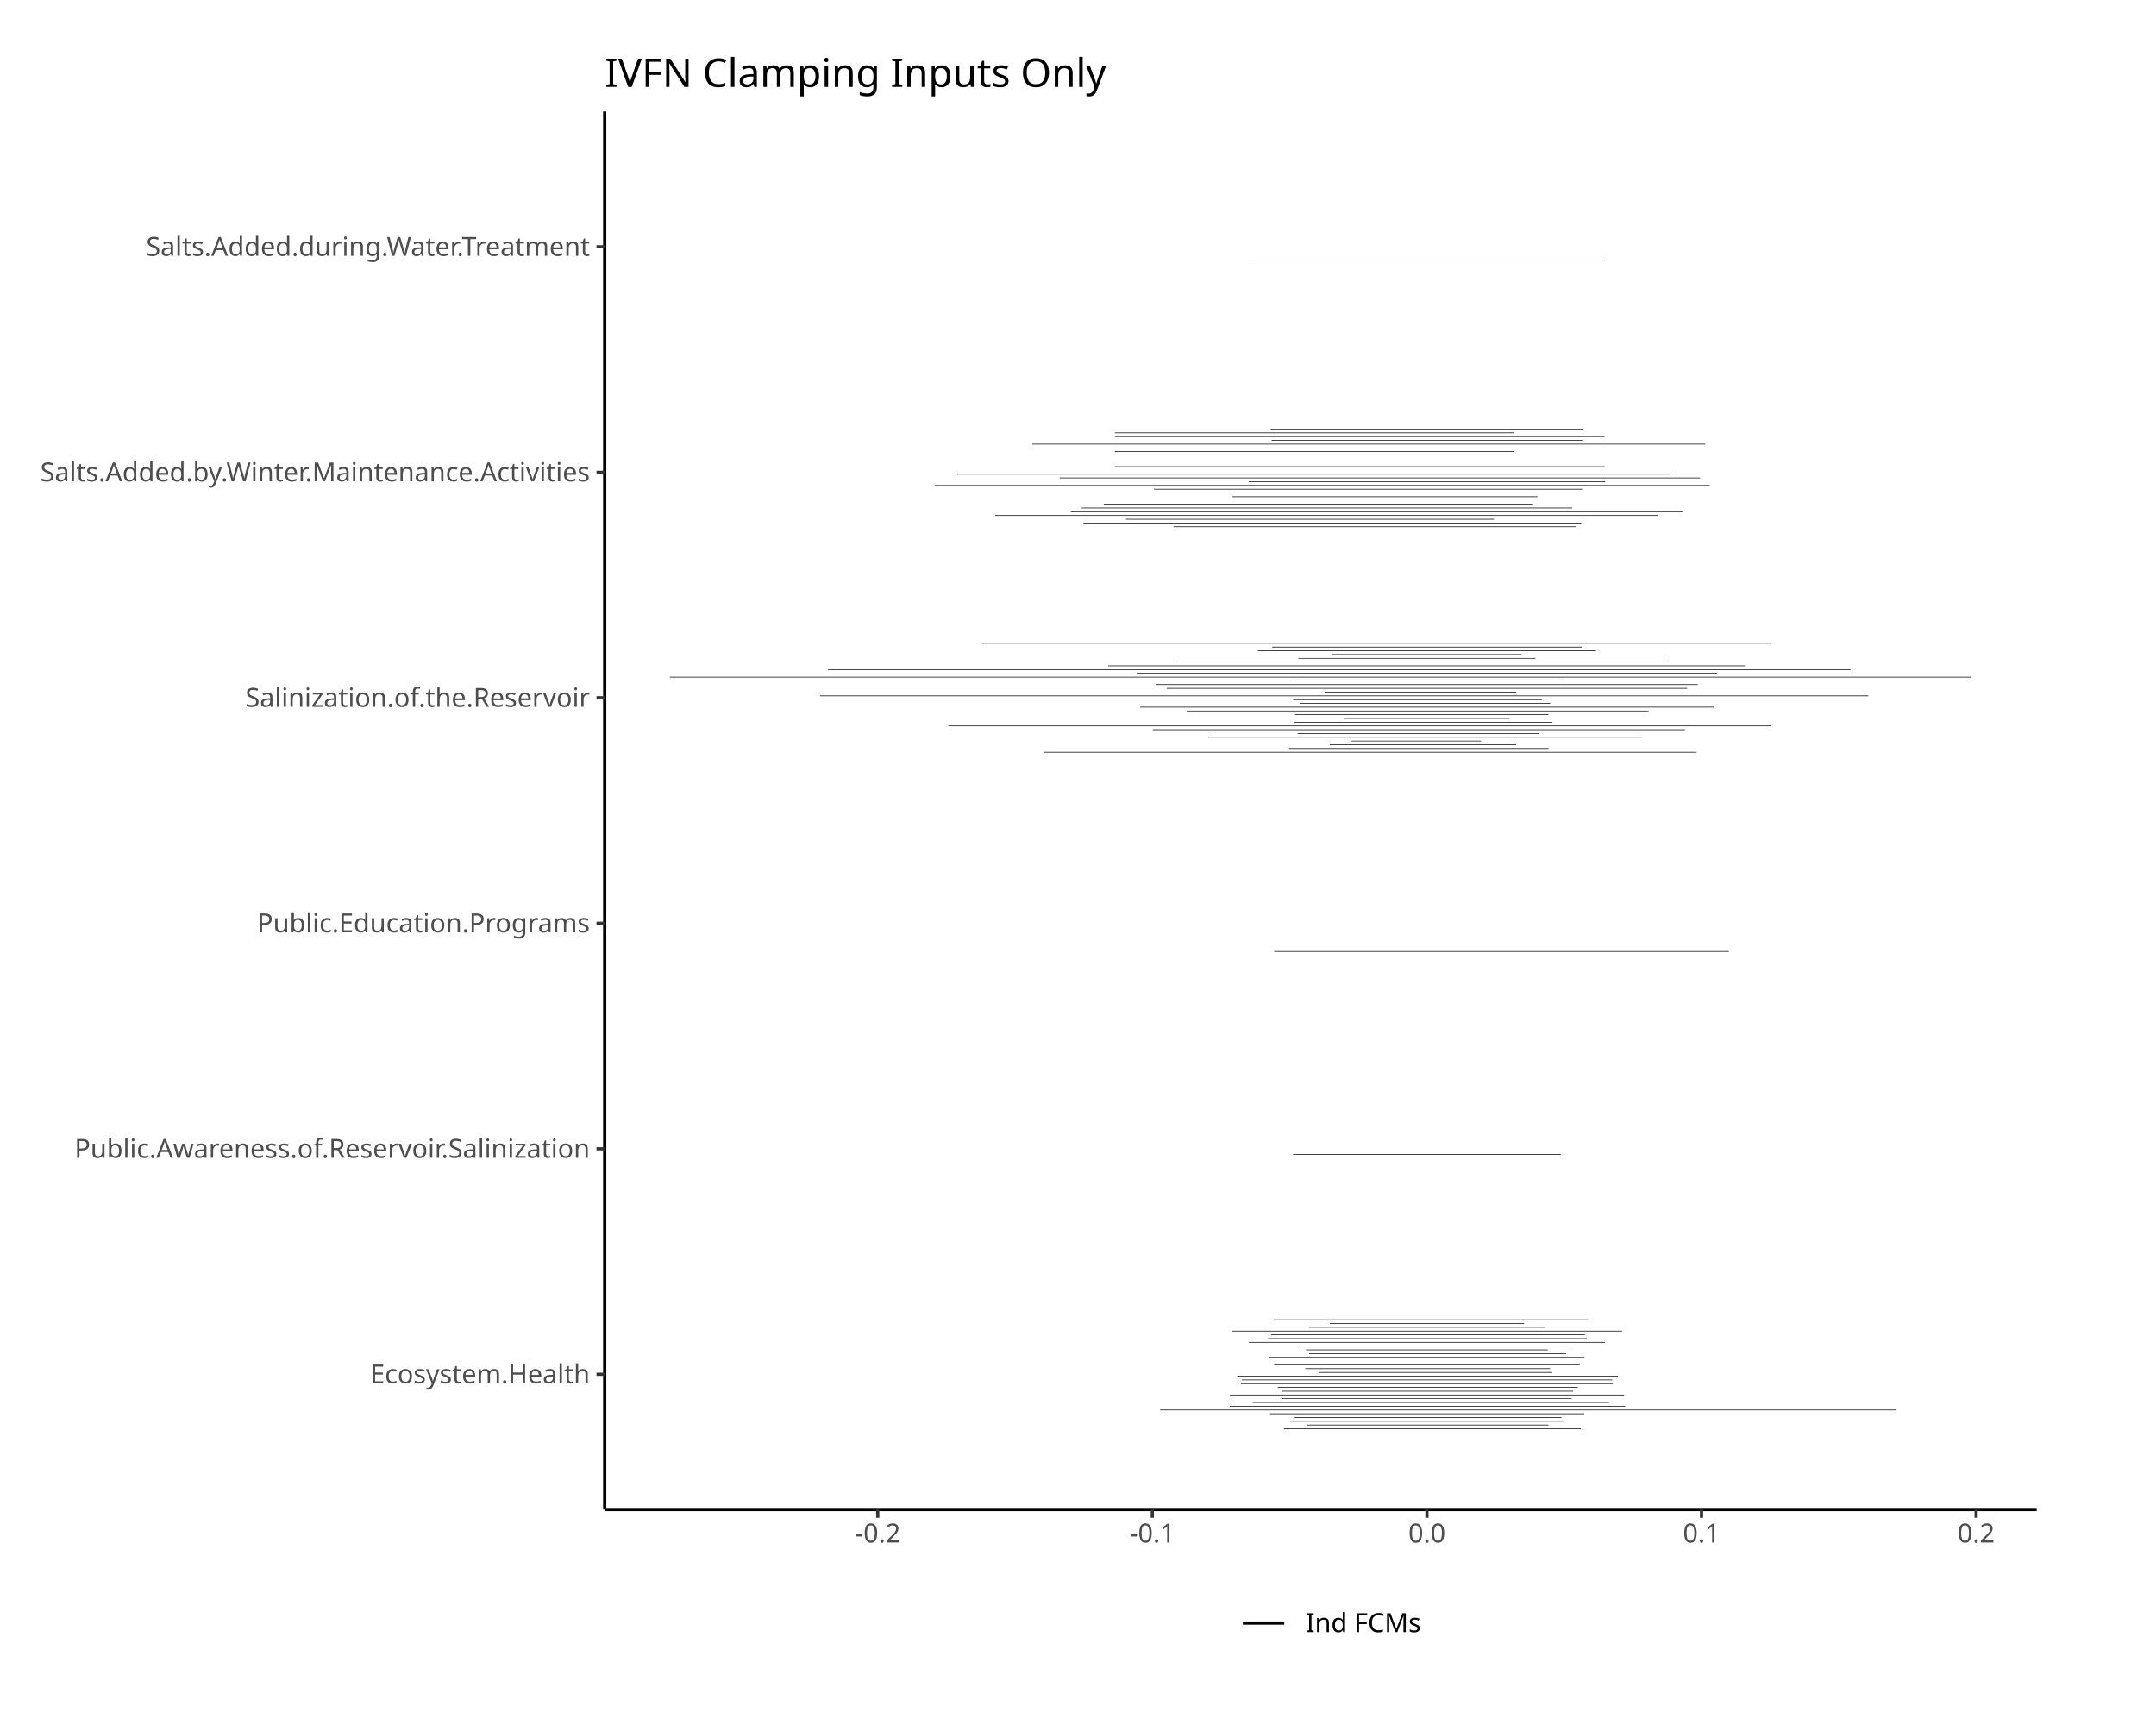
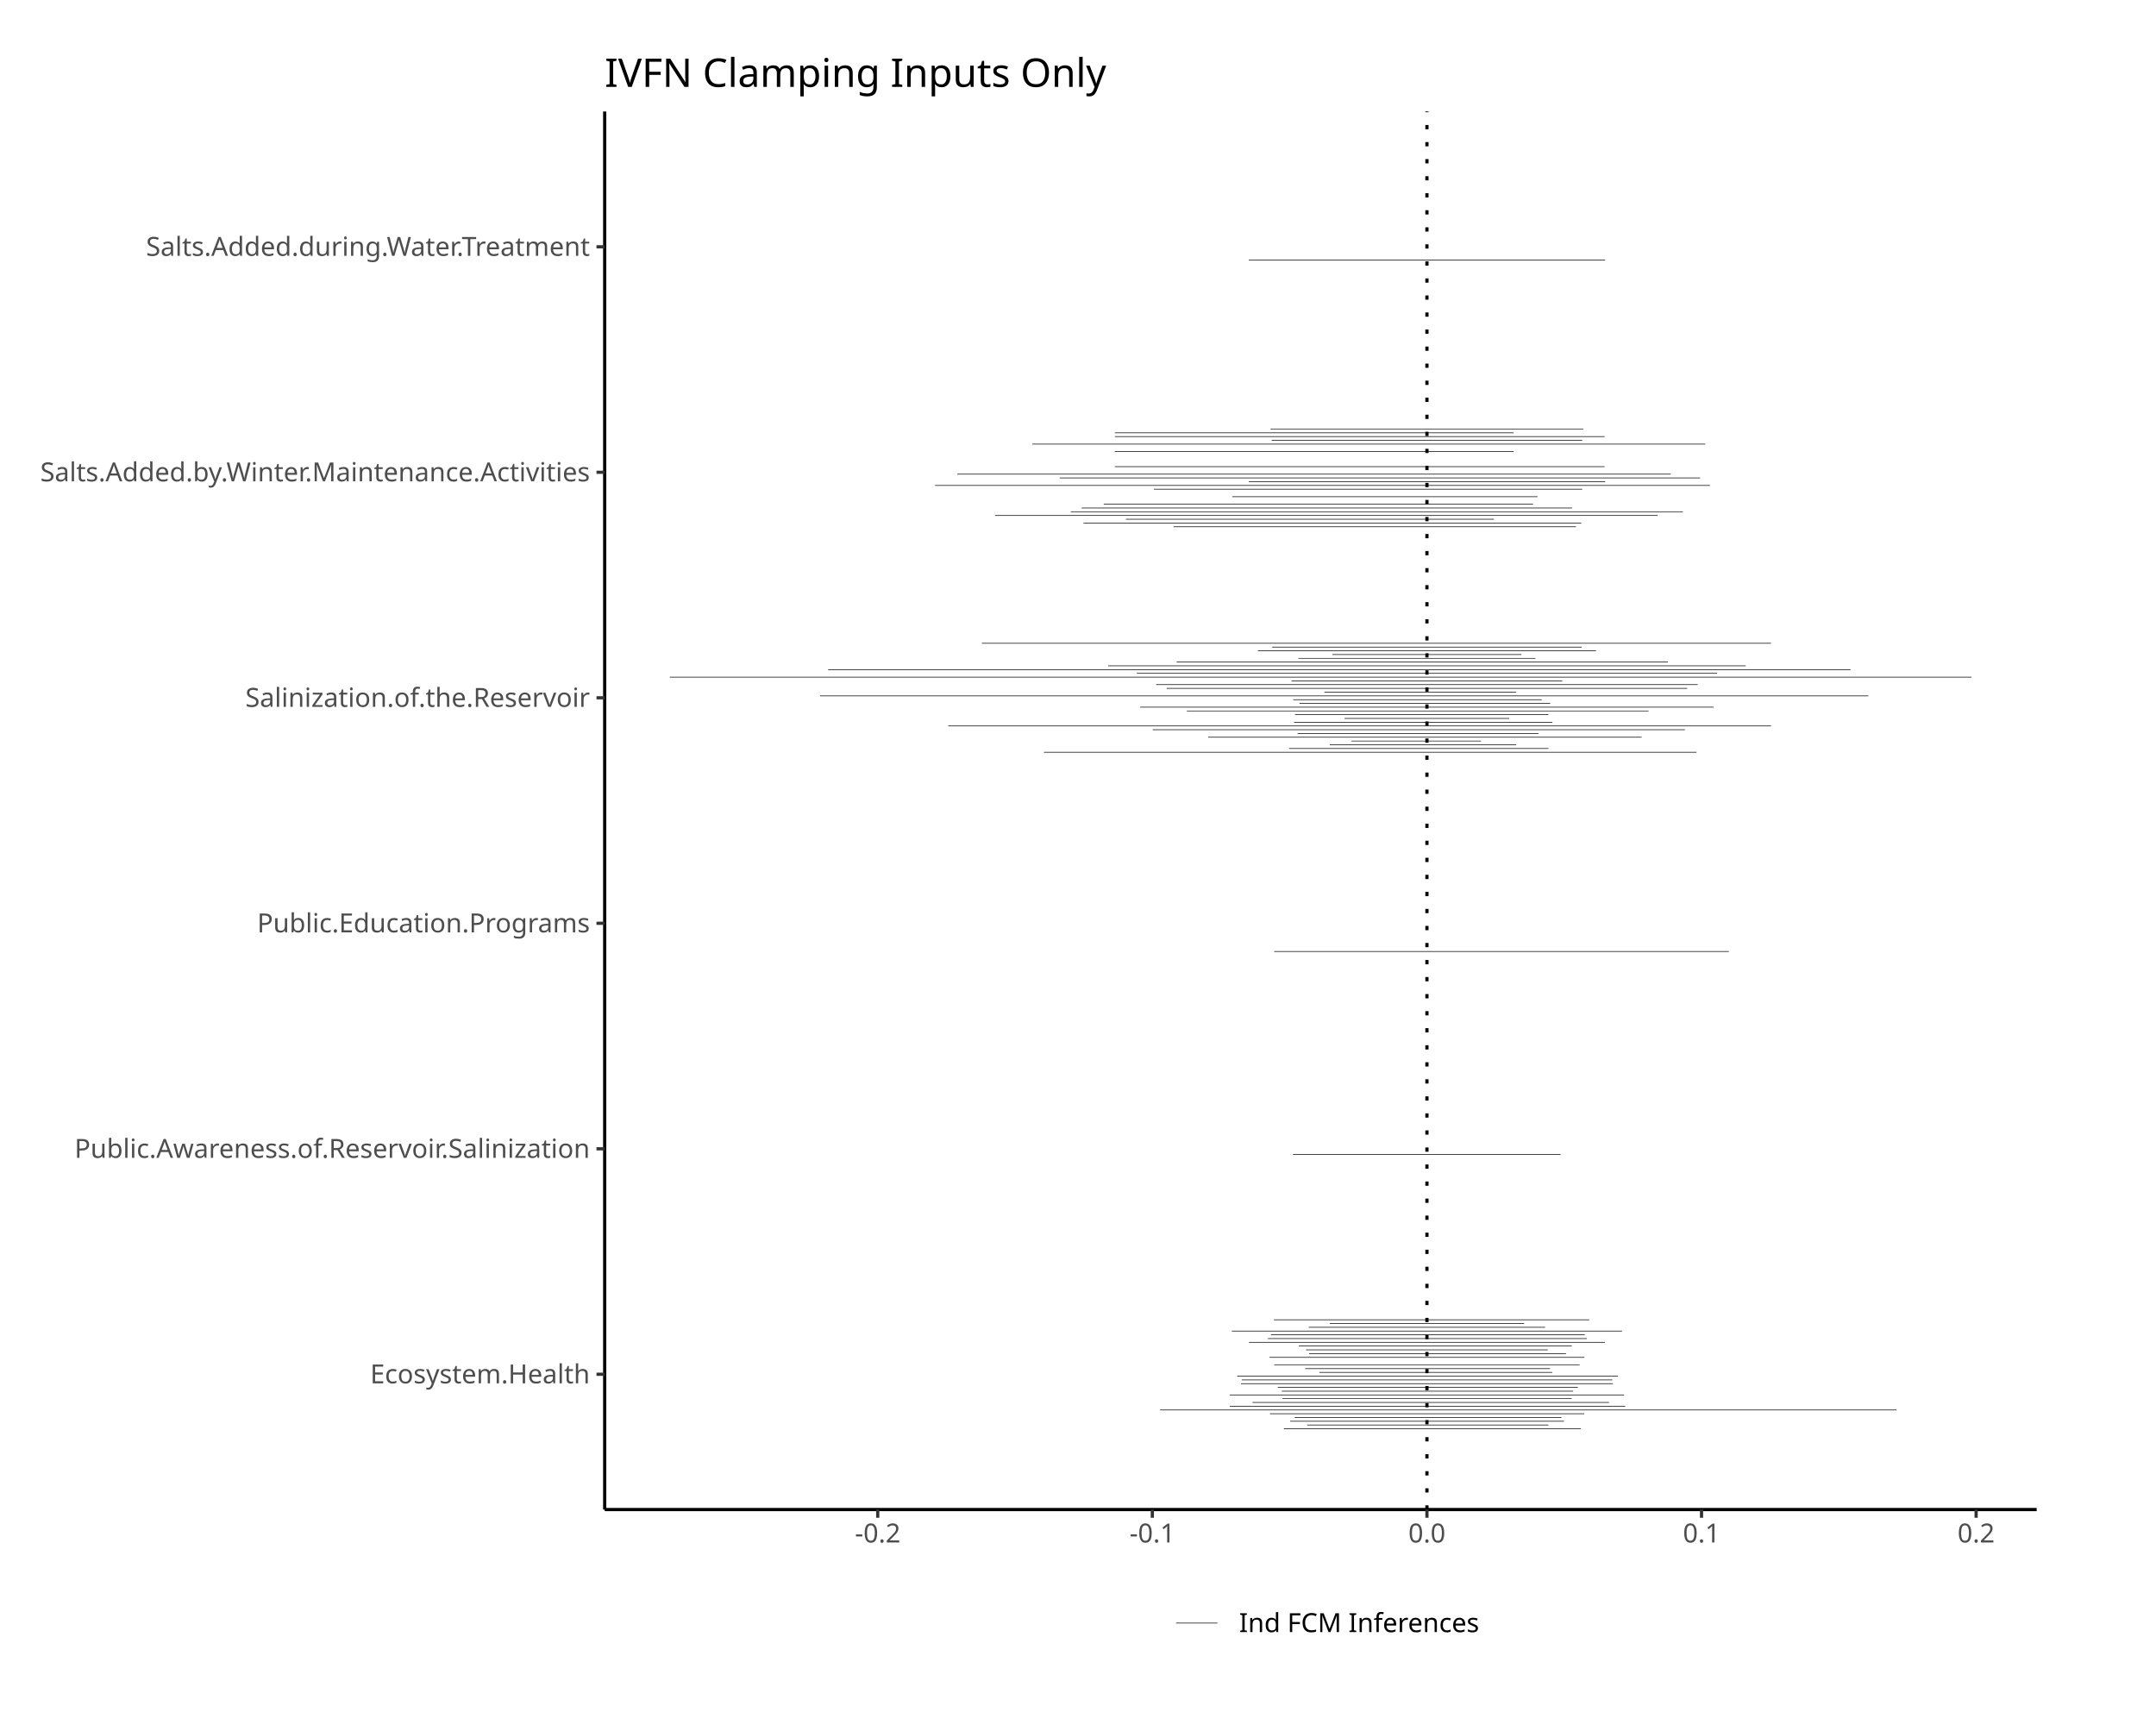
<svg xmlns="http://www.w3.org/2000/svg" class="svglite" data-engine-version="2.0" width="720.00pt" height="576.00pt" viewBox="0 0 720.00 576.00">
  <defs>
    <style type="text/css">
    .svglite line, .svglite polyline, .svglite polygon, .svglite path, .svglite rect, .svglite circle {
      fill: none;
      stroke: #000000;
      stroke-linecap: round;
      stroke-linejoin: round;
      stroke-miterlimit: 10.00;
    }
  </style>
  </defs>
  <rect width="100%" height="100%" style="stroke: none; fill: #FFFFFF;" />
  <defs>
    <clipPath id="cpMC4wMHw3MjAuMDB8MC4wMHw1NzYuMDA=">
      <rect x="0.00" y="0.00" width="720.00" height="576.00" />
    </clipPath>
  </defs>
  <g clip-path="url(#cpMC4wMHw3MjAuMDB8MC4wMHw1NzYuMDA=)">
-     <rect x="-0" y="0.00" width="720.00" height="576.00" style="stroke-width: 1.07; stroke: #FFFFFF; fill: #FFFFFF;" />
+     <rect x="0.00" y="0.00" width="720.00" height="576.00" style="stroke-width: 1.07; stroke: #FFFFFF; fill: #FFFFFF;" />
  </g>
  <defs>
    <clipPath id="cpMjAxLjk0fDY4MC4xNXwzNy4yM3w1MDQuMDY=">
      <rect x="201.94" y="37.23" width="478.21" height="466.83" />
    </clipPath>
  </defs>
  <g clip-path="url(#cpMjAxLjk0fDY4MC4xNXwzNy4yM3w1MDQuMDY=)">
    <rect x="201.94" y="37.23" width="478.21" height="466.83" style="stroke-width: 1.07; stroke: none; fill: #FFFFFF;" />
+     <line x1="476.53" y1="504.06" x2="476.53" y2="37.23" style="stroke-width: 1.07; stroke-dasharray: 1.42,4.27; stroke-linecap: butt;" />
    <line x1="428.75" y1="477.08" x2="527.94" y2="477.08" style="stroke-width: 0.21; stroke-linecap: butt;" />
    <line x1="436.54" y1="475.83" x2="517.09" y2="475.83" style="stroke-width: 0.21; stroke-linecap: butt;" />
    <line x1="430.86" y1="474.57" x2="522.30" y2="474.57" style="stroke-width: 0.21; stroke-linecap: butt;" />
    <line x1="432.34" y1="473.32" x2="521.45" y2="473.32" style="stroke-width: 0.21; stroke-linecap: butt;" />
    <line x1="424.11" y1="472.06" x2="529.07" y2="472.06" style="stroke-width: 0.21; stroke-linecap: butt;" />
    <line x1="387.42" y1="470.81" x2="633.36" y2="470.81" style="stroke-width: 0.21; stroke-linecap: butt;" />
    <line x1="410.69" y1="469.55" x2="542.74" y2="469.55" style="stroke-width: 0.21; stroke-linecap: butt;" />
    <line x1="418.27" y1="468.30" x2="537.35" y2="468.30" style="stroke-width: 0.21; stroke-linecap: butt;" />
    <line x1="428.28" y1="467.04" x2="524.87" y2="467.04" style="stroke-width: 0.21; stroke-linecap: butt;" />
    <line x1="410.71" y1="465.79" x2="542.34" y2="465.79" style="stroke-width: 0.21; stroke-linecap: butt;" />
    <line x1="428.06" y1="464.53" x2="525.34" y2="464.53" style="stroke-width: 0.21; stroke-linecap: butt;" />
    <line x1="426.73" y1="463.28" x2="526.93" y2="463.28" style="stroke-width: 0.21; stroke-linecap: butt;" />
    <line x1="414.43" y1="462.02" x2="538.62" y2="462.02" style="stroke-width: 0.21; stroke-linecap: butt;" />
    <line x1="414.69" y1="460.77" x2="538.45" y2="460.77" style="stroke-width: 0.21; stroke-linecap: butt;" />
    <line x1="413.17" y1="459.51" x2="540.32" y2="459.51" style="stroke-width: 0.21; stroke-linecap: butt;" />
    <line x1="440.58" y1="458.26" x2="518.38" y2="458.26" style="stroke-width: 0.21; stroke-linecap: butt;" />
    <line x1="435.89" y1="457.00" x2="517.64" y2="457.00" style="stroke-width: 0.21; stroke-linecap: butt;" />
    <line x1="425.52" y1="455.75" x2="527.53" y2="455.75" style="stroke-width: 0.21; stroke-linecap: butt;" />
    <line x1="476.53" y1="454.49" x2="476.53" y2="454.49" style="stroke-width: 0.21; stroke-linecap: butt;" />
    <line x1="423.96" y1="453.24" x2="529.09" y2="453.24" style="stroke-width: 0.21; stroke-linecap: butt;" />
    <line x1="437.17" y1="451.98" x2="522.96" y2="451.98" style="stroke-width: 0.21; stroke-linecap: butt;" />
    <line x1="436.15" y1="450.73" x2="516.90" y2="450.73" style="stroke-width: 0.21; stroke-linecap: butt;" />
    <line x1="433.78" y1="449.47" x2="524.90" y2="449.47" style="stroke-width: 0.21; stroke-linecap: butt;" />
    <line x1="417.09" y1="448.22" x2="535.96" y2="448.22" style="stroke-width: 0.21; stroke-linecap: butt;" />
    <line x1="423.42" y1="446.96" x2="529.93" y2="446.96" style="stroke-width: 0.21; stroke-linecap: butt;" />
    <line x1="424.45" y1="445.71" x2="529.24" y2="445.71" style="stroke-width: 0.21; stroke-linecap: butt;" />
    <line x1="411.37" y1="444.45" x2="541.68" y2="444.45" style="stroke-width: 0.21; stroke-linecap: butt;" />
    <line x1="437.07" y1="443.20" x2="515.98" y2="443.20" style="stroke-width: 0.21; stroke-linecap: butt;" />
    <line x1="444.07" y1="441.94" x2="508.98" y2="441.94" style="stroke-width: 0.21; stroke-linecap: butt;" />
    <line x1="425.41" y1="440.69" x2="530.76" y2="440.69" style="stroke-width: 0.21; stroke-linecap: butt;" />
    <line x1="476.53" y1="401.79" x2="476.53" y2="401.79" style="stroke-width: 0.21; stroke-linecap: butt;" />
    <line x1="476.53" y1="400.53" x2="476.53" y2="400.53" style="stroke-width: 0.21; stroke-linecap: butt;" />
    <line x1="476.53" y1="399.28" x2="476.53" y2="399.28" style="stroke-width: 0.21; stroke-linecap: butt;" />
    <line x1="476.53" y1="398.02" x2="476.53" y2="398.02" style="stroke-width: 0.21; stroke-linecap: butt;" />
    <line x1="476.53" y1="396.77" x2="476.53" y2="396.77" style="stroke-width: 0.21; stroke-linecap: butt;" />
    <line x1="476.53" y1="395.51" x2="476.53" y2="395.51" style="stroke-width: 0.21; stroke-linecap: butt;" />
    <line x1="476.53" y1="394.26" x2="476.53" y2="394.26" style="stroke-width: 0.21; stroke-linecap: butt;" />
    <line x1="476.53" y1="393.00" x2="476.53" y2="393.00" style="stroke-width: 0.21; stroke-linecap: butt;" />
    <line x1="476.53" y1="391.75" x2="476.53" y2="391.75" style="stroke-width: 0.21; stroke-linecap: butt;" />
    <line x1="476.53" y1="390.49" x2="476.53" y2="390.49" style="stroke-width: 0.21; stroke-linecap: butt;" />
    <line x1="476.53" y1="389.24" x2="476.53" y2="389.24" style="stroke-width: 0.21; stroke-linecap: butt;" />
    <line x1="476.53" y1="387.98" x2="476.53" y2="387.98" style="stroke-width: 0.21; stroke-linecap: butt;" />
    <line x1="476.53" y1="386.73" x2="476.53" y2="386.73" style="stroke-width: 0.21; stroke-linecap: butt;" />
    <line x1="431.80" y1="385.47" x2="521.19" y2="385.47" style="stroke-width: 0.21; stroke-linecap: butt;" />
    <line x1="476.53" y1="384.22" x2="476.53" y2="384.22" style="stroke-width: 0.21; stroke-linecap: butt;" />
    <line x1="476.53" y1="382.96" x2="476.53" y2="382.96" style="stroke-width: 0.21; stroke-linecap: butt;" />
    <line x1="476.53" y1="381.71" x2="476.53" y2="381.71" style="stroke-width: 0.21; stroke-linecap: butt;" />
    <line x1="476.53" y1="380.45" x2="476.53" y2="380.45" style="stroke-width: 0.21; stroke-linecap: butt;" />
    <line x1="476.53" y1="379.20" x2="476.53" y2="379.20" style="stroke-width: 0.21; stroke-linecap: butt;" />
    <line x1="476.53" y1="377.94" x2="476.53" y2="377.94" style="stroke-width: 0.21; stroke-linecap: butt;" />
    <line x1="476.53" y1="376.69" x2="476.53" y2="376.69" style="stroke-width: 0.21; stroke-linecap: butt;" />
    <line x1="476.53" y1="375.43" x2="476.53" y2="375.43" style="stroke-width: 0.21; stroke-linecap: butt;" />
    <line x1="476.53" y1="374.18" x2="476.53" y2="374.18" style="stroke-width: 0.21; stroke-linecap: butt;" />
    <line x1="476.53" y1="372.92" x2="476.53" y2="372.92" style="stroke-width: 0.21; stroke-linecap: butt;" />
    <line x1="476.53" y1="371.67" x2="476.53" y2="371.67" style="stroke-width: 0.21; stroke-linecap: butt;" />
    <line x1="476.53" y1="370.41" x2="476.53" y2="370.41" style="stroke-width: 0.21; stroke-linecap: butt;" />
    <line x1="476.53" y1="369.16" x2="476.53" y2="369.16" style="stroke-width: 0.21; stroke-linecap: butt;" />
    <line x1="476.53" y1="367.90" x2="476.53" y2="367.90" style="stroke-width: 0.21; stroke-linecap: butt;" />
    <line x1="476.53" y1="366.65" x2="476.53" y2="366.65" style="stroke-width: 0.21; stroke-linecap: butt;" />
    <line x1="476.53" y1="365.39" x2="476.53" y2="365.39" style="stroke-width: 0.21; stroke-linecap: butt;" />
    <line x1="476.53" y1="326.49" x2="476.53" y2="326.49" style="stroke-width: 0.21; stroke-linecap: butt;" />
    <line x1="476.53" y1="325.24" x2="476.53" y2="325.24" style="stroke-width: 0.21; stroke-linecap: butt;" />
    <line x1="476.53" y1="323.98" x2="476.53" y2="323.98" style="stroke-width: 0.21; stroke-linecap: butt;" />
    <line x1="476.53" y1="322.73" x2="476.53" y2="322.73" style="stroke-width: 0.21; stroke-linecap: butt;" />
    <line x1="476.53" y1="321.47" x2="476.53" y2="321.47" style="stroke-width: 0.21; stroke-linecap: butt;" />
    <line x1="476.53" y1="320.22" x2="476.53" y2="320.22" style="stroke-width: 0.21; stroke-linecap: butt;" />
    <line x1="476.53" y1="318.96" x2="476.53" y2="318.96" style="stroke-width: 0.21; stroke-linecap: butt;" />
    <line x1="425.51" y1="317.71" x2="577.35" y2="317.71" style="stroke-width: 0.21; stroke-linecap: butt;" />
    <line x1="476.53" y1="316.45" x2="476.53" y2="316.45" style="stroke-width: 0.21; stroke-linecap: butt;" />
    <line x1="476.53" y1="315.20" x2="476.53" y2="315.20" style="stroke-width: 0.21; stroke-linecap: butt;" />
    <line x1="476.53" y1="313.94" x2="476.53" y2="313.94" style="stroke-width: 0.21; stroke-linecap: butt;" />
    <line x1="476.53" y1="312.69" x2="476.53" y2="312.69" style="stroke-width: 0.21; stroke-linecap: butt;" />
    <line x1="476.53" y1="311.43" x2="476.53" y2="311.43" style="stroke-width: 0.21; stroke-linecap: butt;" />
    <line x1="476.53" y1="310.18" x2="476.53" y2="310.18" style="stroke-width: 0.21; stroke-linecap: butt;" />
    <line x1="476.53" y1="308.92" x2="476.53" y2="308.92" style="stroke-width: 0.21; stroke-linecap: butt;" />
    <line x1="476.53" y1="307.67" x2="476.53" y2="307.67" style="stroke-width: 0.21; stroke-linecap: butt;" />
    <line x1="476.53" y1="306.41" x2="476.53" y2="306.41" style="stroke-width: 0.21; stroke-linecap: butt;" />
    <line x1="476.53" y1="305.16" x2="476.53" y2="305.16" style="stroke-width: 0.21; stroke-linecap: butt;" />
    <line x1="476.53" y1="303.90" x2="476.53" y2="303.90" style="stroke-width: 0.21; stroke-linecap: butt;" />
    <line x1="476.53" y1="302.65" x2="476.53" y2="302.65" style="stroke-width: 0.21; stroke-linecap: butt;" />
    <line x1="476.53" y1="301.39" x2="476.53" y2="301.39" style="stroke-width: 0.21; stroke-linecap: butt;" />
    <line x1="476.53" y1="300.14" x2="476.53" y2="300.14" style="stroke-width: 0.21; stroke-linecap: butt;" />
    <line x1="476.53" y1="298.88" x2="476.53" y2="298.88" style="stroke-width: 0.21; stroke-linecap: butt;" />
    <line x1="476.53" y1="297.63" x2="476.53" y2="297.63" style="stroke-width: 0.21; stroke-linecap: butt;" />
    <line x1="476.53" y1="296.37" x2="476.53" y2="296.37" style="stroke-width: 0.21; stroke-linecap: butt;" />
    <line x1="476.53" y1="295.12" x2="476.53" y2="295.12" style="stroke-width: 0.21; stroke-linecap: butt;" />
    <line x1="476.53" y1="293.86" x2="476.53" y2="293.86" style="stroke-width: 0.21; stroke-linecap: butt;" />
    <line x1="476.53" y1="292.61" x2="476.53" y2="292.61" style="stroke-width: 0.21; stroke-linecap: butt;" />
    <line x1="476.53" y1="291.35" x2="476.53" y2="291.35" style="stroke-width: 0.21; stroke-linecap: butt;" />
    <line x1="476.53" y1="290.10" x2="476.53" y2="290.10" style="stroke-width: 0.21; stroke-linecap: butt;" />
    <line x1="348.62" y1="251.19" x2="566.55" y2="251.19" style="stroke-width: 0.21; stroke-linecap: butt;" />
    <line x1="430.51" y1="249.94" x2="517.12" y2="249.94" style="stroke-width: 0.21; stroke-linecap: butt;" />
    <line x1="444.06" y1="248.68" x2="506.34" y2="248.68" style="stroke-width: 0.21; stroke-linecap: butt;" />
    <line x1="451.33" y1="247.43" x2="494.57" y2="247.43" style="stroke-width: 0.21; stroke-linecap: butt;" />
    <line x1="403.46" y1="246.17" x2="548.23" y2="246.17" style="stroke-width: 0.21; stroke-linecap: butt;" />
    <line x1="433.33" y1="244.92" x2="513.76" y2="244.92" style="stroke-width: 0.21; stroke-linecap: butt;" />
    <line x1="384.94" y1="243.66" x2="562.70" y2="243.66" style="stroke-width: 0.21; stroke-linecap: butt;" />
    <line x1="316.68" y1="242.41" x2="591.44" y2="242.41" style="stroke-width: 0.21; stroke-linecap: butt;" />
    <line x1="432.14" y1="241.16" x2="518.43" y2="241.16" style="stroke-width: 0.21; stroke-linecap: butt;" />
    <line x1="449.01" y1="239.90" x2="504.04" y2="239.90" style="stroke-width: 0.21; stroke-linecap: butt;" />
    <line x1="432.48" y1="238.65" x2="517.08" y2="238.65" style="stroke-width: 0.21; stroke-linecap: butt;" />
    <line x1="396.35" y1="237.39" x2="550.54" y2="237.39" style="stroke-width: 0.21; stroke-linecap: butt;" />
    <line x1="380.78" y1="236.14" x2="572.27" y2="236.14" style="stroke-width: 0.21; stroke-linecap: butt;" />
    <line x1="433.98" y1="234.88" x2="517.71" y2="234.88" style="stroke-width: 0.21; stroke-linecap: butt;" />
    <line x1="431.87" y1="233.63" x2="514.87" y2="233.63" style="stroke-width: 0.21; stroke-linecap: butt;" />
    <line x1="273.87" y1="232.37" x2="623.93" y2="232.37" style="stroke-width: 0.21; stroke-linecap: butt;" />
    <line x1="442.28" y1="231.12" x2="506.34" y2="231.12" style="stroke-width: 0.21; stroke-linecap: butt;" />
    <line x1="389.60" y1="229.86" x2="563.45" y2="229.86" style="stroke-width: 0.21; stroke-linecap: butt;" />
    <line x1="386.11" y1="228.61" x2="566.94" y2="228.61" style="stroke-width: 0.21; stroke-linecap: butt;" />
    <line x1="431.31" y1="227.35" x2="521.74" y2="227.35" style="stroke-width: 0.21; stroke-linecap: butt;" />
    <line x1="223.68" y1="226.10" x2="658.41" y2="226.10" style="stroke-width: 0.21; stroke-linecap: butt;" />
    <line x1="379.64" y1="224.84" x2="573.41" y2="224.84" style="stroke-width: 0.21; stroke-linecap: butt;" />
    <line x1="276.57" y1="223.59" x2="617.98" y2="223.59" style="stroke-width: 0.21; stroke-linecap: butt;" />
    <line x1="370.07" y1="222.33" x2="582.98" y2="222.33" style="stroke-width: 0.21; stroke-linecap: butt;" />
    <line x1="392.94" y1="221.08" x2="557.00" y2="221.08" style="stroke-width: 0.21; stroke-linecap: butt;" />
    <line x1="433.59" y1="219.82" x2="512.75" y2="219.82" style="stroke-width: 0.21; stroke-linecap: butt;" />
    <line x1="444.95" y1="218.57" x2="508.10" y2="218.57" style="stroke-width: 0.21; stroke-linecap: butt;" />
    <line x1="420.06" y1="217.31" x2="532.99" y2="217.31" style="stroke-width: 0.21; stroke-linecap: butt;" />
    <line x1="424.85" y1="216.06" x2="528.20" y2="216.06" style="stroke-width: 0.21; stroke-linecap: butt;" />
    <line x1="327.90" y1="214.80" x2="591.44" y2="214.80" style="stroke-width: 0.21; stroke-linecap: butt;" />
    <line x1="391.89" y1="175.90" x2="526.31" y2="175.90" style="stroke-width: 0.21; stroke-linecap: butt;" />
    <line x1="361.82" y1="174.64" x2="528.07" y2="174.64" style="stroke-width: 0.21; stroke-linecap: butt;" />
    <line x1="376.02" y1="173.39" x2="498.91" y2="173.39" style="stroke-width: 0.21; stroke-linecap: butt;" />
    <line x1="332.33" y1="172.13" x2="553.59" y2="172.13" style="stroke-width: 0.21; stroke-linecap: butt;" />
    <line x1="357.58" y1="170.88" x2="562.01" y2="170.88" style="stroke-width: 0.21; stroke-linecap: butt;" />
    <line x1="361.21" y1="169.62" x2="525.00" y2="169.62" style="stroke-width: 0.21; stroke-linecap: butt;" />
    <line x1="368.60" y1="168.37" x2="511.98" y2="168.37" style="stroke-width: 0.21; stroke-linecap: butt;" />
    <line x1="476.53" y1="167.11" x2="476.53" y2="167.11" style="stroke-width: 0.21; stroke-linecap: butt;" />
    <line x1="411.53" y1="165.86" x2="513.46" y2="165.86" style="stroke-width: 0.21; stroke-linecap: butt;" />
    <line x1="476.53" y1="164.60" x2="476.53" y2="164.60" style="stroke-width: 0.21; stroke-linecap: butt;" />
    <line x1="385.36" y1="163.35" x2="528.38" y2="163.35" style="stroke-width: 0.21; stroke-linecap: butt;" />
    <line x1="312.27" y1="162.09" x2="571.03" y2="162.09" style="stroke-width: 0.21; stroke-linecap: butt;" />
    <line x1="417.04" y1="160.84" x2="536.01" y2="160.84" style="stroke-width: 0.21; stroke-linecap: butt;" />
    <line x1="353.90" y1="159.58" x2="567.73" y2="159.58" style="stroke-width: 0.21; stroke-linecap: butt;" />
    <line x1="319.70" y1="158.33" x2="557.94" y2="158.33" style="stroke-width: 0.21; stroke-linecap: butt;" />
    <line x1="476.53" y1="157.07" x2="476.53" y2="157.07" style="stroke-width: 0.21; stroke-linecap: butt;" />
    <line x1="372.33" y1="155.82" x2="535.85" y2="155.82" style="stroke-width: 0.21; stroke-linecap: butt;" />
    <line x1="476.53" y1="154.57" x2="476.53" y2="154.57" style="stroke-width: 0.21; stroke-linecap: butt;" />
    <line x1="476.53" y1="153.31" x2="476.53" y2="153.31" style="stroke-width: 0.21; stroke-linecap: butt;" />
    <line x1="476.53" y1="152.06" x2="476.53" y2="152.06" style="stroke-width: 0.21; stroke-linecap: butt;" />
    <line x1="372.31" y1="150.80" x2="505.45" y2="150.80" style="stroke-width: 0.21; stroke-linecap: butt;" />
    <line x1="476.53" y1="149.55" x2="476.53" y2="149.55" style="stroke-width: 0.21; stroke-linecap: butt;" />
    <line x1="344.74" y1="148.29" x2="569.47" y2="148.29" style="stroke-width: 0.21; stroke-linecap: butt;" />
    <line x1="424.67" y1="147.04" x2="528.38" y2="147.04" style="stroke-width: 0.21; stroke-linecap: butt;" />
    <line x1="372.33" y1="145.78" x2="535.85" y2="145.78" style="stroke-width: 0.21; stroke-linecap: butt;" />
    <line x1="372.31" y1="144.53" x2="505.45" y2="144.53" style="stroke-width: 0.21; stroke-linecap: butt;" />
    <line x1="424.32" y1="143.27" x2="528.73" y2="143.27" style="stroke-width: 0.21; stroke-linecap: butt;" />
    <line x1="476.53" y1="142.02" x2="476.53" y2="142.02" style="stroke-width: 0.21; stroke-linecap: butt;" />
    <line x1="476.53" y1="140.76" x2="476.53" y2="140.76" style="stroke-width: 0.21; stroke-linecap: butt;" />
    <line x1="476.53" y1="139.51" x2="476.53" y2="139.51" style="stroke-width: 0.21; stroke-linecap: butt;" />
    <line x1="476.53" y1="100.60" x2="476.53" y2="100.60" style="stroke-width: 0.21; stroke-linecap: butt;" />
    <line x1="476.53" y1="99.35" x2="476.53" y2="99.35" style="stroke-width: 0.21; stroke-linecap: butt;" />
    <line x1="476.53" y1="98.09" x2="476.53" y2="98.09" style="stroke-width: 0.21; stroke-linecap: butt;" />
    <line x1="476.53" y1="96.84" x2="476.53" y2="96.84" style="stroke-width: 0.21; stroke-linecap: butt;" />
    <line x1="476.53" y1="95.58" x2="476.53" y2="95.58" style="stroke-width: 0.21; stroke-linecap: butt;" />
    <line x1="476.53" y1="94.33" x2="476.53" y2="94.33" style="stroke-width: 0.21; stroke-linecap: butt;" />
    <line x1="476.53" y1="93.07" x2="476.53" y2="93.07" style="stroke-width: 0.21; stroke-linecap: butt;" />
    <line x1="476.53" y1="91.82" x2="476.53" y2="91.82" style="stroke-width: 0.21; stroke-linecap: butt;" />
    <line x1="476.53" y1="90.56" x2="476.53" y2="90.56" style="stroke-width: 0.21; stroke-linecap: butt;" />
    <line x1="476.53" y1="89.31" x2="476.53" y2="89.31" style="stroke-width: 0.21; stroke-linecap: butt;" />
    <line x1="476.53" y1="88.05" x2="476.53" y2="88.05" style="stroke-width: 0.21; stroke-linecap: butt;" />
    <line x1="417.04" y1="86.80" x2="536.01" y2="86.80" style="stroke-width: 0.21; stroke-linecap: butt;" />
    <line x1="476.53" y1="85.54" x2="476.53" y2="85.54" style="stroke-width: 0.21; stroke-linecap: butt;" />
    <line x1="476.53" y1="84.29" x2="476.53" y2="84.29" style="stroke-width: 0.21; stroke-linecap: butt;" />
    <line x1="476.53" y1="83.03" x2="476.53" y2="83.03" style="stroke-width: 0.21; stroke-linecap: butt;" />
    <line x1="476.53" y1="81.78" x2="476.53" y2="81.78" style="stroke-width: 0.21; stroke-linecap: butt;" />
    <line x1="476.53" y1="80.52" x2="476.53" y2="80.52" style="stroke-width: 0.21; stroke-linecap: butt;" />
    <line x1="476.53" y1="79.27" x2="476.53" y2="79.27" style="stroke-width: 0.21; stroke-linecap: butt;" />
    <line x1="476.53" y1="78.01" x2="476.53" y2="78.01" style="stroke-width: 0.21; stroke-linecap: butt;" />
    <line x1="476.53" y1="76.76" x2="476.53" y2="76.76" style="stroke-width: 0.21; stroke-linecap: butt;" />
    <line x1="476.53" y1="75.50" x2="476.53" y2="75.50" style="stroke-width: 0.21; stroke-linecap: butt;" />
    <line x1="476.53" y1="74.25" x2="476.53" y2="74.25" style="stroke-width: 0.21; stroke-linecap: butt;" />
    <line x1="476.53" y1="72.99" x2="476.53" y2="72.99" style="stroke-width: 0.21; stroke-linecap: butt;" />
    <line x1="476.53" y1="71.74" x2="476.53" y2="71.74" style="stroke-width: 0.21; stroke-linecap: butt;" />
    <line x1="476.53" y1="70.48" x2="476.53" y2="70.48" style="stroke-width: 0.21; stroke-linecap: butt;" />
    <line x1="476.53" y1="69.23" x2="476.53" y2="69.23" style="stroke-width: 0.21; stroke-linecap: butt;" />
    <line x1="476.53" y1="67.98" x2="476.53" y2="67.98" style="stroke-width: 0.21; stroke-linecap: butt;" />
    <line x1="476.53" y1="66.72" x2="476.53" y2="66.72" style="stroke-width: 0.21; stroke-linecap: butt;" />
    <line x1="476.53" y1="65.47" x2="476.53" y2="65.47" style="stroke-width: 0.21; stroke-linecap: butt;" />
    <line x1="476.53" y1="64.21" x2="476.53" y2="64.21" style="stroke-width: 0.21; stroke-linecap: butt;" />
  </g>
  <g clip-path="url(#cpMC4wMHw3MjAuMDB8MC4wMHw1NzYuMDA=)">
    <polyline points="201.94,504.06 201.94,37.23 " style="stroke-width: 1.07; stroke-linecap: butt;" />
    <text x="197.01" y="461.91" text-anchor="end" style="font-size: 8.80px; fill: #4D4D4D; font-family: sans;" textLength="70.94px" lengthAdjust="spacingAndGlyphs">Ecosystem.Health</text>
    <text x="197.01" y="386.62" text-anchor="end" style="font-size: 8.80px; fill: #4D4D4D; font-family: sans;" textLength="167.30px" lengthAdjust="spacingAndGlyphs">Public.Awareness.of.Reservoir.Salinization</text>
    <text x="197.01" y="311.32" text-anchor="end" style="font-size: 8.80px; fill: #4D4D4D; font-family: sans;" textLength="106.16px" lengthAdjust="spacingAndGlyphs">Public.Education.Programs</text>
    <text x="197.01" y="236.03" text-anchor="end" style="font-size: 8.80px; fill: #4D4D4D; font-family: sans;" textLength="109.58px" lengthAdjust="spacingAndGlyphs">Salinization.of.the.Reservoir</text>
    <text x="197.01" y="160.73" text-anchor="end" style="font-size: 8.80px; fill: #4D4D4D; font-family: sans;" textLength="177.09px" lengthAdjust="spacingAndGlyphs">Salts.Added.by.Winter.Maintenance.Activities</text>
    <text x="197.01" y="85.43" text-anchor="end" style="font-size: 8.80px; fill: #4D4D4D; font-family: sans;" textLength="142.83px" lengthAdjust="spacingAndGlyphs">Salts.Added.during.Water.Treatment</text>
    <polyline points="199.20,458.88 201.94,458.88 " style="stroke-width: 1.07; stroke: #333333; stroke-linecap: butt;" />
    <polyline points="199.20,383.59 201.94,383.59 " style="stroke-width: 1.07; stroke: #333333; stroke-linecap: butt;" />
    <polyline points="199.20,308.29 201.94,308.29 " style="stroke-width: 1.07; stroke: #333333; stroke-linecap: butt;" />
    <polyline points="199.20,233.00 201.94,233.00 " style="stroke-width: 1.07; stroke: #333333; stroke-linecap: butt;" />
    <polyline points="199.20,157.70 201.94,157.70 " style="stroke-width: 1.07; stroke: #333333; stroke-linecap: butt;" />
    <polyline points="199.20,82.41 201.94,82.41 " style="stroke-width: 1.07; stroke: #333333; stroke-linecap: butt;" />
    <polyline points="201.94,504.06 680.15,504.06 " style="stroke-width: 1.07; stroke-linecap: butt;" />
    <polyline points="293.12,506.80 293.12,504.06 " style="stroke-width: 1.07; stroke: #333333; stroke-linecap: butt;" />
    <polyline points="384.82,506.80 384.82,504.06 " style="stroke-width: 1.07; stroke: #333333; stroke-linecap: butt;" />
    <polyline points="476.53,506.80 476.53,504.06 " style="stroke-width: 1.07; stroke: #333333; stroke-linecap: butt;" />
    <polyline points="568.23,506.80 568.23,504.06 " style="stroke-width: 1.07; stroke: #333333; stroke-linecap: butt;" />
    <polyline points="659.93,506.80 659.93,504.06 " style="stroke-width: 1.07; stroke: #333333; stroke-linecap: butt;" />
    <text x="293.12" y="515.05" text-anchor="middle" style="font-size: 8.80px; fill: #4D4D4D; font-family: sans;" textLength="15.16px" lengthAdjust="spacingAndGlyphs">-0.2</text>
    <text x="384.82" y="515.05" text-anchor="middle" style="font-size: 8.80px; fill: #4D4D4D; font-family: sans;" textLength="15.16px" lengthAdjust="spacingAndGlyphs">-0.1</text>
    <text x="476.53" y="515.05" text-anchor="middle" style="font-size: 8.80px; fill: #4D4D4D; font-family: sans;" textLength="12.23px" lengthAdjust="spacingAndGlyphs">0.0</text>
    <text x="568.23" y="515.05" text-anchor="middle" style="font-size: 8.80px; fill: #4D4D4D; font-family: sans;" textLength="12.23px" lengthAdjust="spacingAndGlyphs">0.1</text>
    <text x="659.93" y="515.05" text-anchor="middle" style="font-size: 8.80px; fill: #4D4D4D; font-family: sans;" textLength="12.23px" lengthAdjust="spacingAndGlyphs">0.2</text>
-     <rect x="402.37" y="527.84" width="77.35" height="28.24" style="stroke-width: 1.07; stroke: none; fill: #FFFFFF;" />
-     <line x1="415.06" y1="541.96" x2="428.88" y2="541.96" style="stroke-width: 1.07; stroke-linecap: butt;" />
-     <text x="436.09" y="544.98" style="font-size: 8.80px; font-family: sans;" textLength="38.15px" lengthAdjust="spacingAndGlyphs">Ind FCMs</text>
+     <rect x="385.54" y="527.84" width="111.01" height="28.24" style="stroke-width: 1.07; stroke: none; fill: #FFFFFF;" />
+     <rect x="391.02" y="533.32" width="17.28" height="17.28" style="stroke-width: 1.07; stroke: none; fill: #FFFFFF;" />
+     <line x1="392.75" y1="541.96" x2="406.57" y2="541.96" style="stroke-width: 0.21; stroke-linecap: butt;" />
+     <text x="413.78" y="544.98" style="font-size: 8.80px; font-family: sans;" textLength="77.29px" lengthAdjust="spacingAndGlyphs">Ind FCM Inferences</text>
    <text x="201.94" y="29.01" style="font-size: 13.20px; font-family: sans;" textLength="159.95px" lengthAdjust="spacingAndGlyphs">IVFN Clamping Inputs Only</text>
  </g>
</svg>
